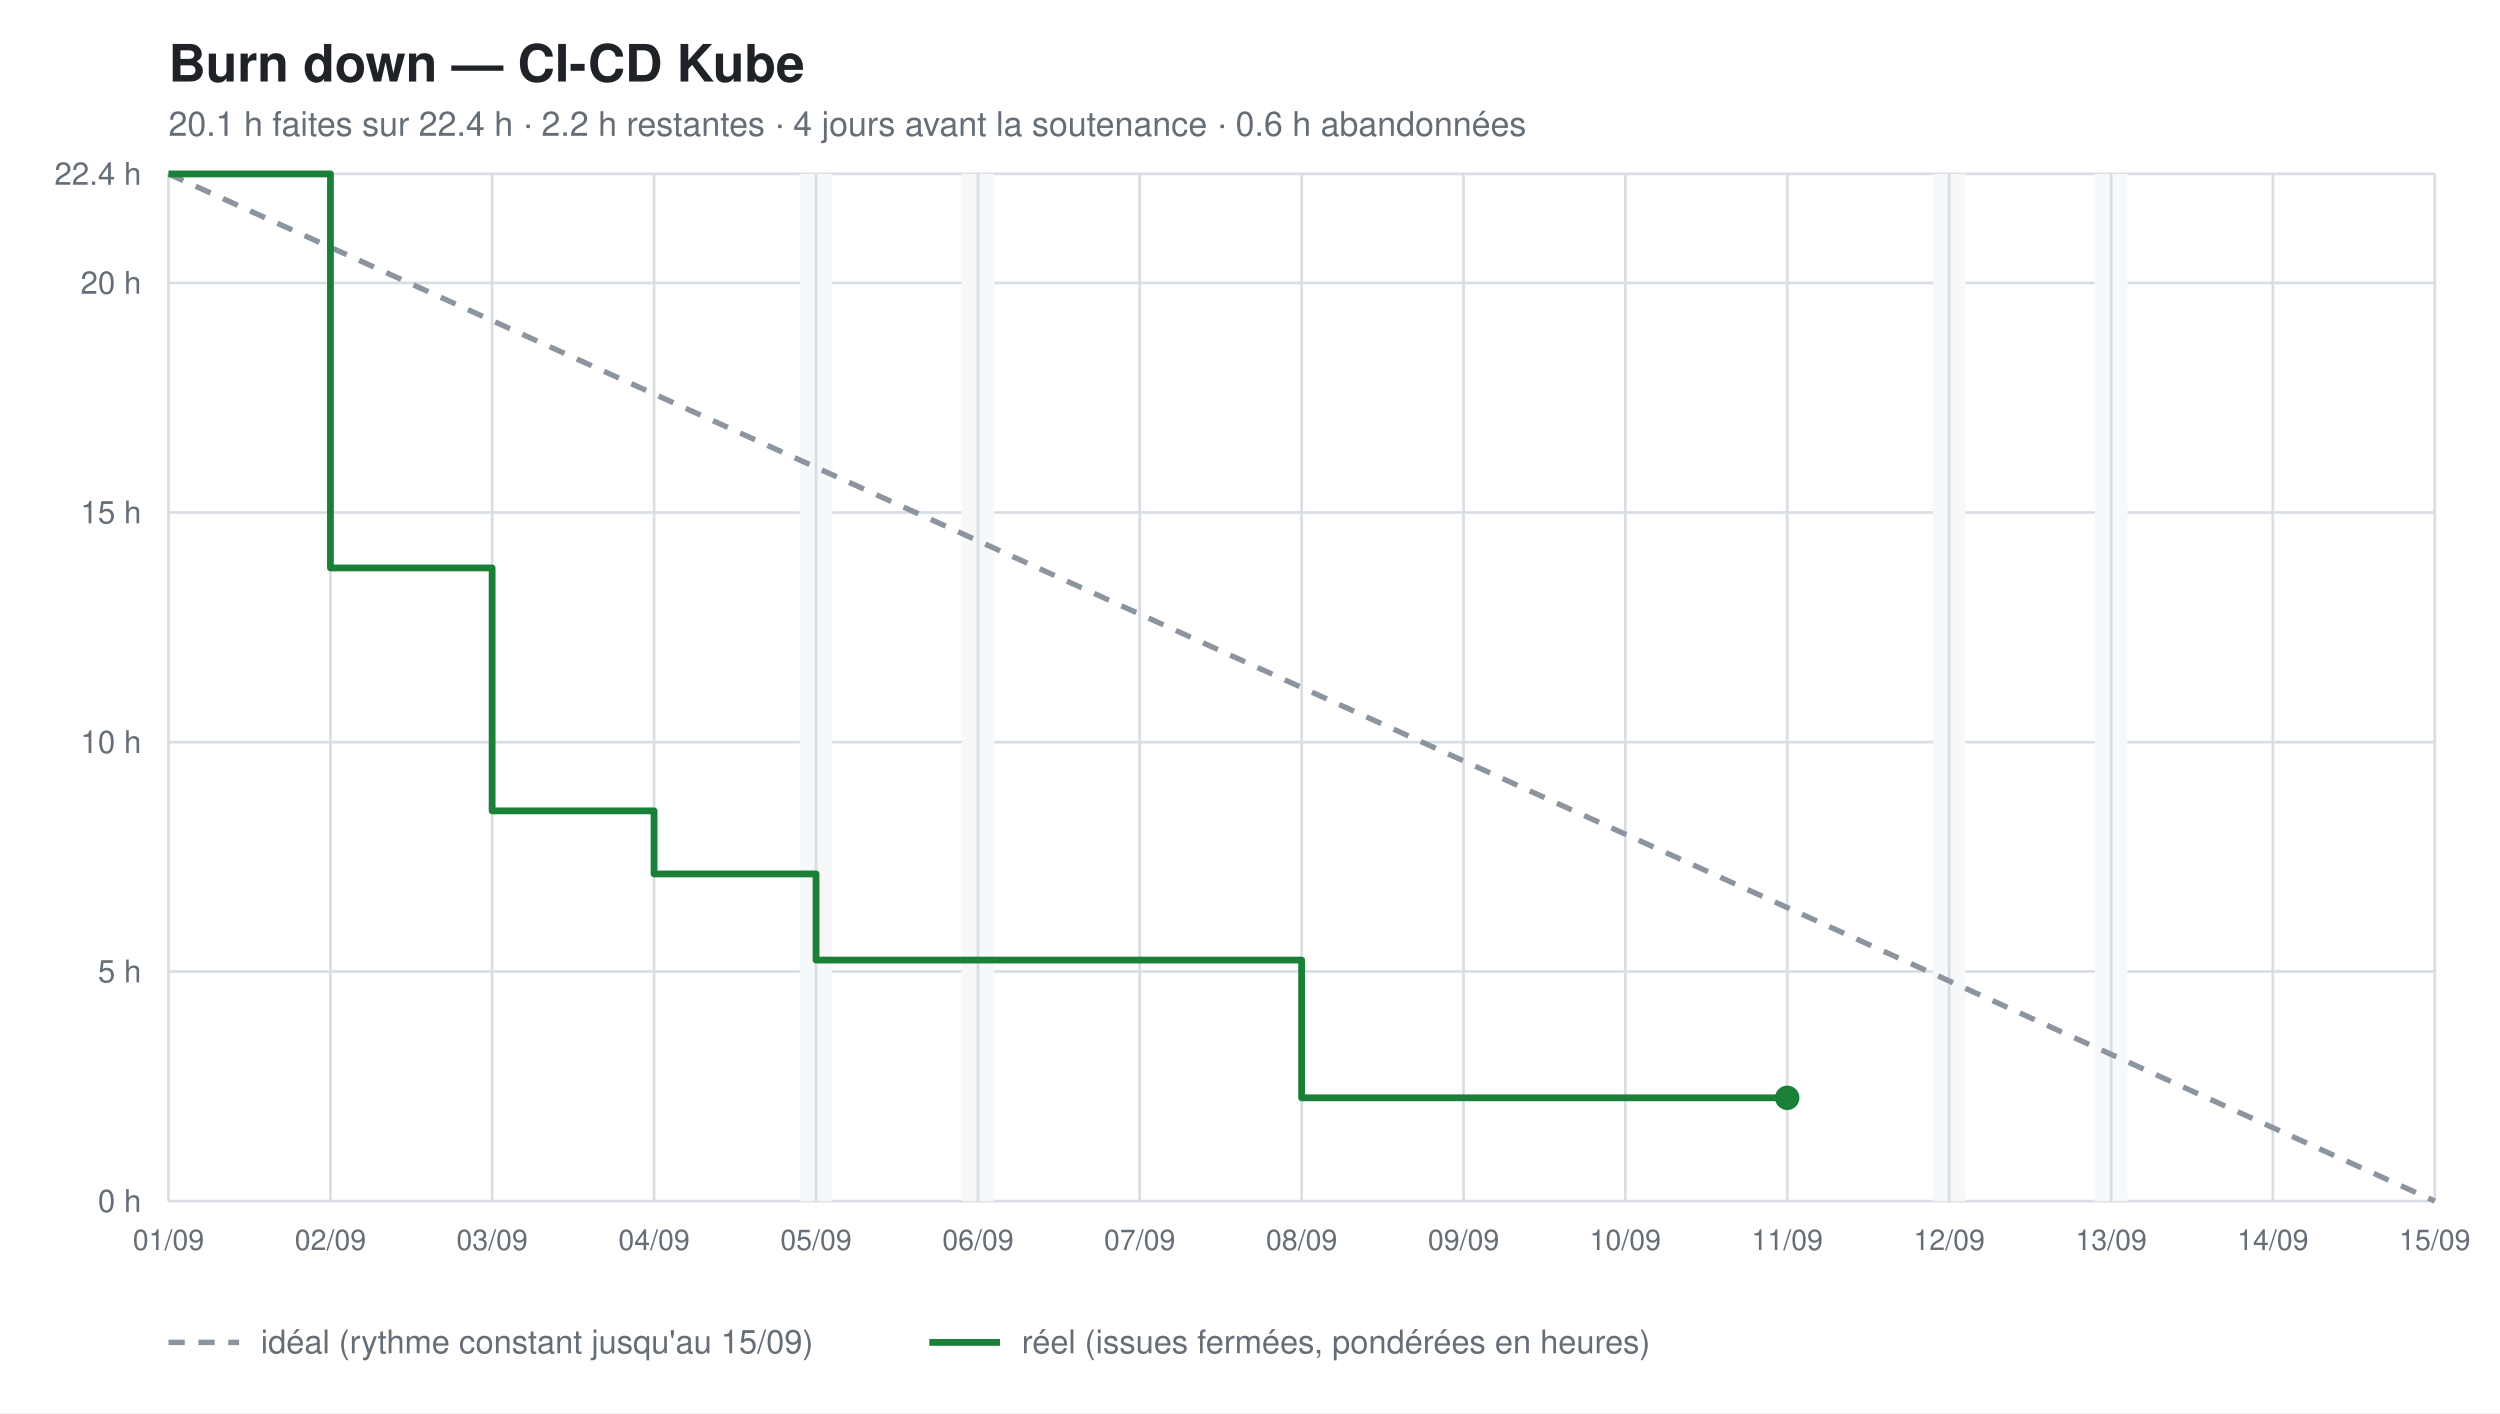
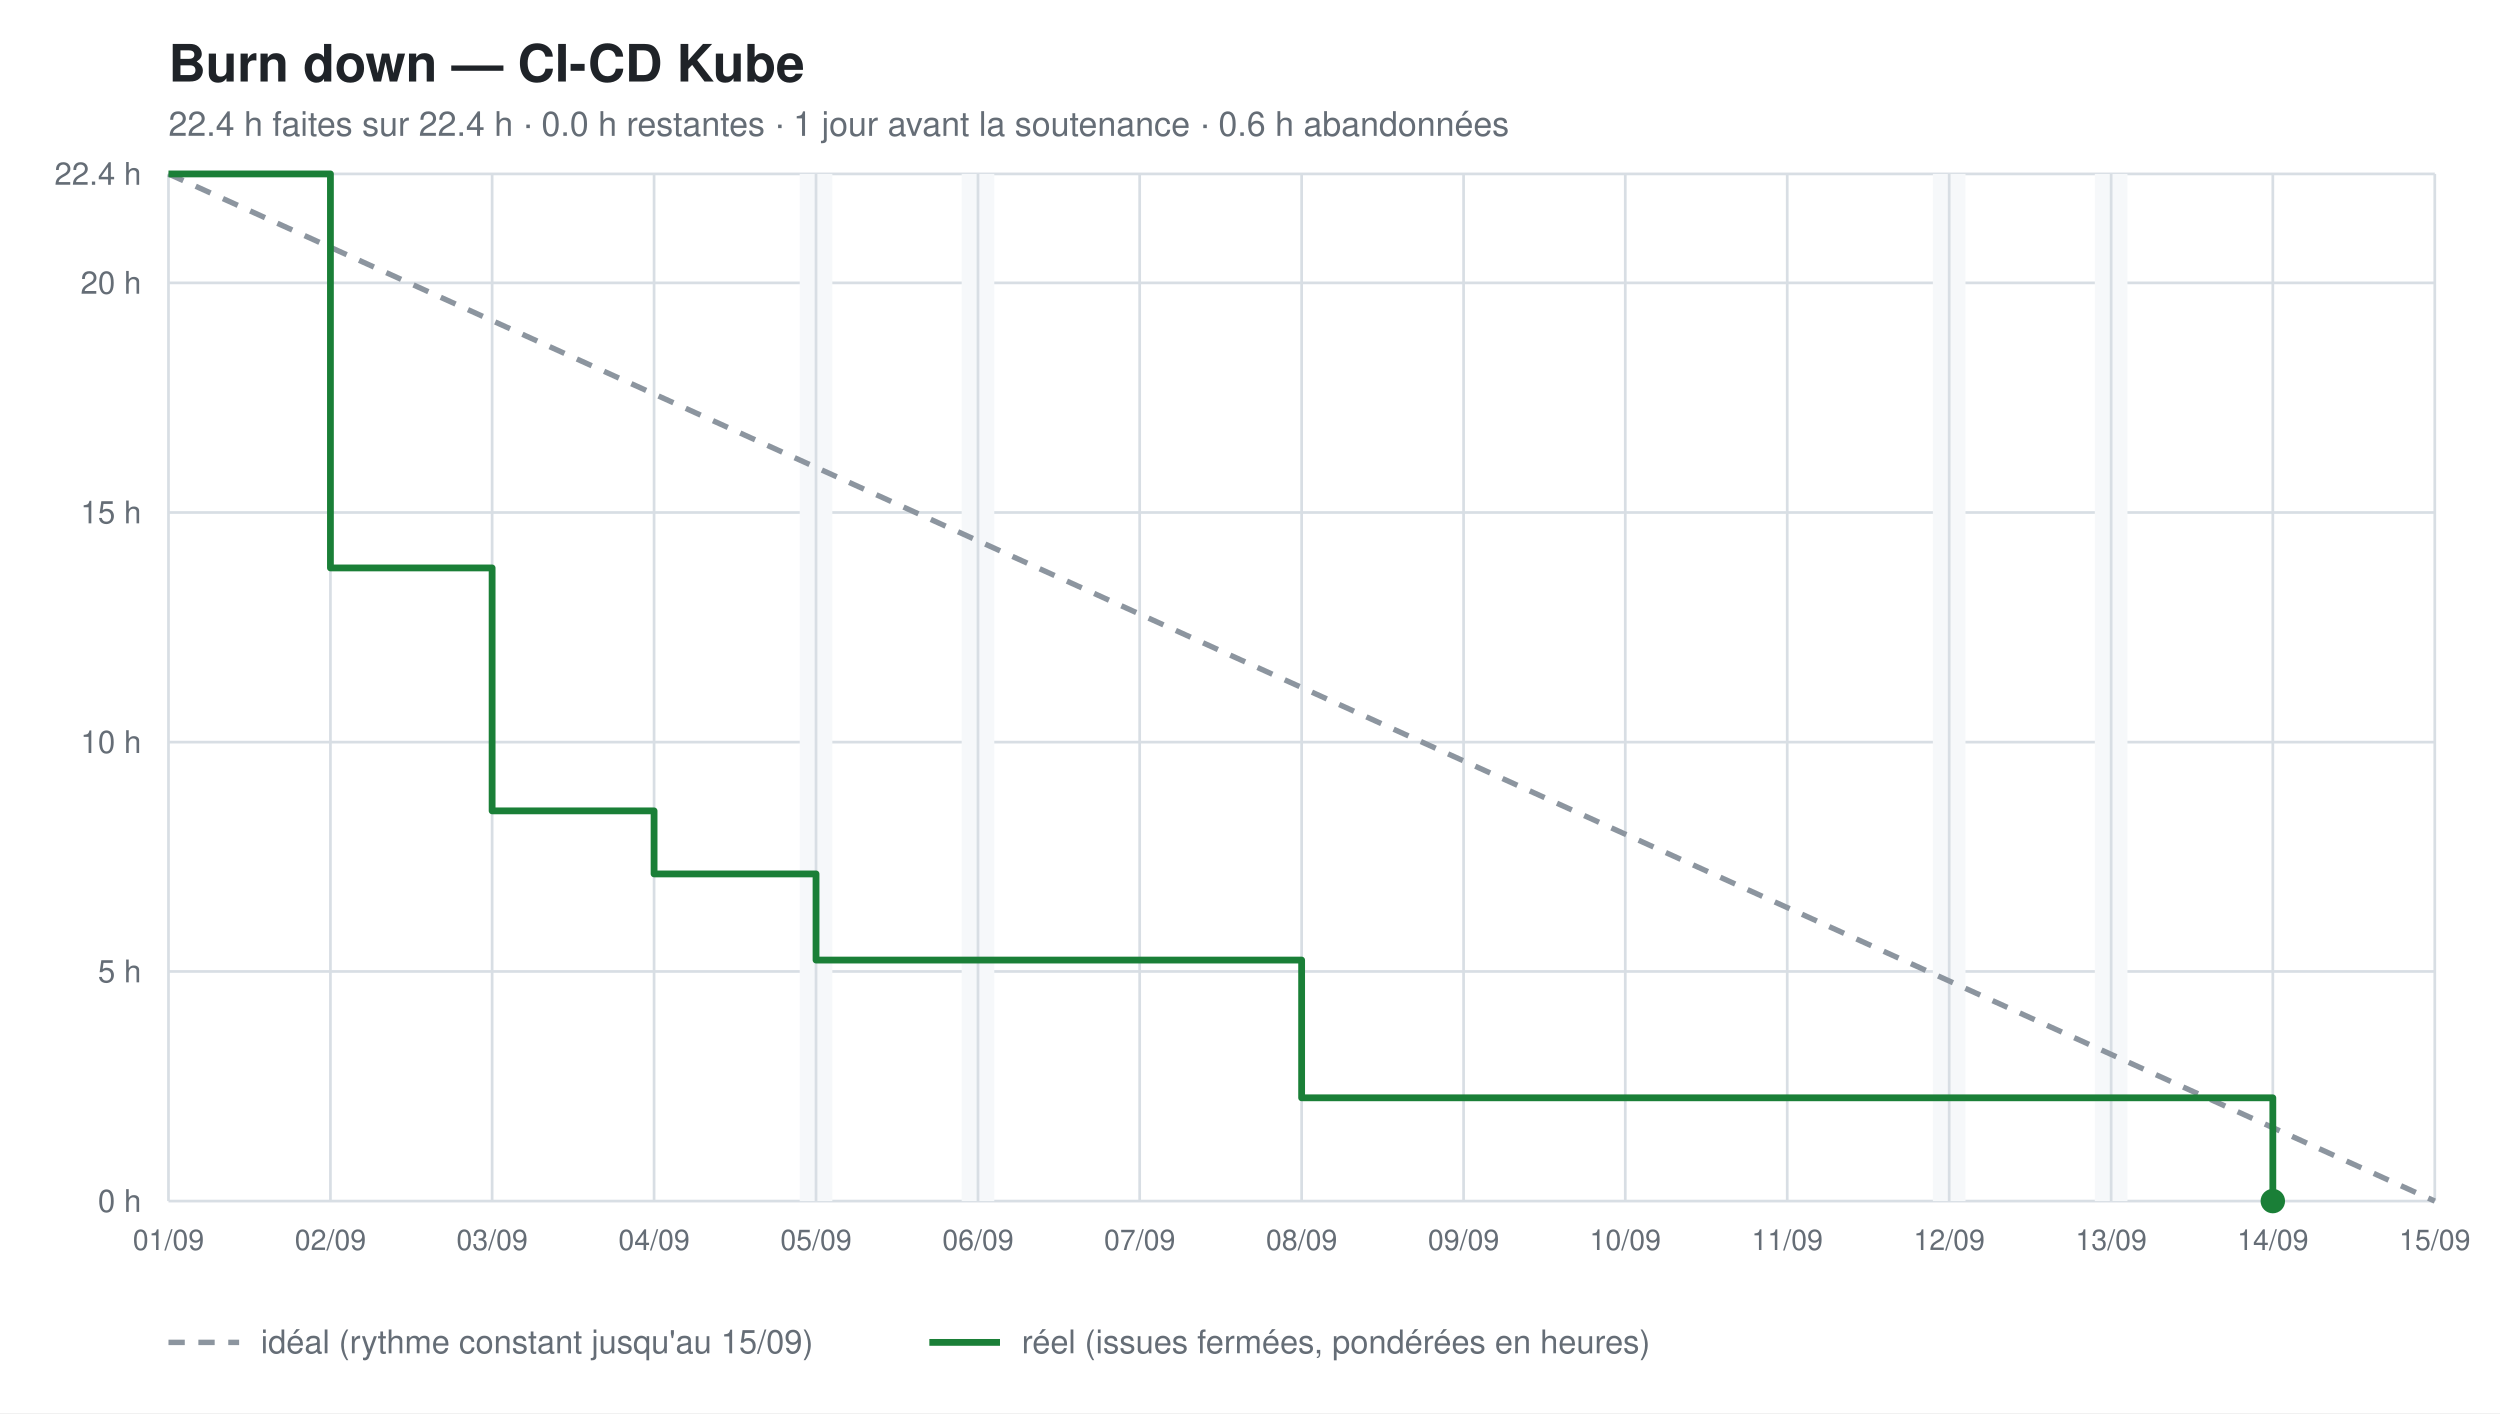
<svg xmlns="http://www.w3.org/2000/svg" width="920" height="520" viewBox="0 0 920 520" font-family="Segoe UI, Helvetica, Arial, sans-serif">
  <rect width="920" height="520" fill="#ffffff" />
  <text x="62" y="30" font-size="19" font-weight="600" fill="#1f2328">Burn down — CI-CD Kube</text>
-   <text x="62" y="50" font-size="12.5" fill="#656d76">20.1 h faites sur 22.4 h · 2.2 h restantes · 4 jours avant la soutenance · 0.6 h abandonnées</text>
+   <text x="62" y="50" font-size="12.5" fill="#656d76">22.4 h faites sur 22.4 h · 0.0 h restantes · 1 jour avant la soutenance · 0.6 h abandonnées</text>
  <line x1="62" y1="442.0" x2="896" y2="442.0" stroke="#d8dee4" stroke-width="1" />
  <text x="52" y="446.0" font-size="11.5" fill="#656d76" text-anchor="end">0 h</text>
  <line x1="62" y1="357.5" x2="896" y2="357.5" stroke="#d8dee4" stroke-width="1" />
  <text x="52" y="361.5" font-size="11.5" fill="#656d76" text-anchor="end">5 h</text>
  <line x1="62" y1="273.1" x2="896" y2="273.1" stroke="#d8dee4" stroke-width="1" />
  <text x="52" y="277.1" font-size="11.5" fill="#656d76" text-anchor="end">10 h</text>
  <line x1="62" y1="188.6" x2="896" y2="188.6" stroke="#d8dee4" stroke-width="1" />
  <text x="52" y="192.6" font-size="11.5" fill="#656d76" text-anchor="end">15 h</text>
  <line x1="62" y1="104.1" x2="896" y2="104.1" stroke="#d8dee4" stroke-width="1" />
  <text x="52" y="108.1" font-size="11.5" fill="#656d76" text-anchor="end">20 h</text>
  <line x1="62" y1="64.0" x2="896" y2="64.0" stroke="#d8dee4" stroke-width="1" />
  <text x="52" y="68.0" font-size="11.5" fill="#656d76" text-anchor="end">22.4 h</text>
  <line x1="62.0" y1="64" x2="62.0" y2="442" stroke="#d8dee4" stroke-width="1" />
  <text x="62.0" y="460" font-size="10.5" fill="#656d76" text-anchor="middle">01/09</text>
  <line x1="121.6" y1="64" x2="121.6" y2="442" stroke="#d8dee4" stroke-width="1" />
  <text x="121.6" y="460" font-size="10.5" fill="#656d76" text-anchor="middle">02/09</text>
  <line x1="181.1" y1="64" x2="181.1" y2="442" stroke="#d8dee4" stroke-width="1" />
  <text x="181.1" y="460" font-size="10.5" fill="#656d76" text-anchor="middle">03/09</text>
  <line x1="240.7" y1="64" x2="240.7" y2="442" stroke="#d8dee4" stroke-width="1" />
  <text x="240.7" y="460" font-size="10.5" fill="#656d76" text-anchor="middle">04/09</text>
  <rect x="294.3" y="64" width="12" height="378" fill="#f6f8fa" />
  <line x1="300.3" y1="64" x2="300.3" y2="442" stroke="#d8dee4" stroke-width="1" />
  <text x="300.3" y="460" font-size="10.5" fill="#656d76" text-anchor="middle">05/09</text>
  <rect x="353.9" y="64" width="12" height="378" fill="#f6f8fa" />
  <line x1="359.9" y1="64" x2="359.9" y2="442" stroke="#d8dee4" stroke-width="1" />
  <text x="359.9" y="460" font-size="10.5" fill="#656d76" text-anchor="middle">06/09</text>
  <line x1="419.4" y1="64" x2="419.4" y2="442" stroke="#d8dee4" stroke-width="1" />
  <text x="419.4" y="460" font-size="10.5" fill="#656d76" text-anchor="middle">07/09</text>
  <line x1="479.0" y1="64" x2="479.0" y2="442" stroke="#d8dee4" stroke-width="1" />
  <text x="479.0" y="460" font-size="10.5" fill="#656d76" text-anchor="middle">08/09</text>
  <line x1="538.6" y1="64" x2="538.6" y2="442" stroke="#d8dee4" stroke-width="1" />
  <text x="538.6" y="460" font-size="10.5" fill="#656d76" text-anchor="middle">09/09</text>
  <line x1="598.1" y1="64" x2="598.1" y2="442" stroke="#d8dee4" stroke-width="1" />
  <text x="598.1" y="460" font-size="10.5" fill="#656d76" text-anchor="middle">10/09</text>
  <line x1="657.7" y1="64" x2="657.7" y2="442" stroke="#d8dee4" stroke-width="1" />
  <text x="657.7" y="460" font-size="10.5" fill="#656d76" text-anchor="middle">11/09</text>
  <rect x="711.3" y="64" width="12" height="378" fill="#f6f8fa" />
  <line x1="717.3" y1="64" x2="717.3" y2="442" stroke="#d8dee4" stroke-width="1" />
  <text x="717.3" y="460" font-size="10.5" fill="#656d76" text-anchor="middle">12/09</text>
  <rect x="770.9" y="64" width="12" height="378" fill="#f6f8fa" />
  <line x1="776.9" y1="64" x2="776.9" y2="442" stroke="#d8dee4" stroke-width="1" />
  <text x="776.9" y="460" font-size="10.5" fill="#656d76" text-anchor="middle">13/09</text>
  <line x1="836.4" y1="64" x2="836.4" y2="442" stroke="#d8dee4" stroke-width="1" />
  <text x="836.4" y="460" font-size="10.5" fill="#656d76" text-anchor="middle">14/09</text>
  <line x1="896.0" y1="64" x2="896.0" y2="442" stroke="#d8dee4" stroke-width="1" />
  <text x="896.0" y="460" font-size="10.5" fill="#656d76" text-anchor="middle">15/09</text>
  <line x1="62.0" y1="64.0" x2="896.0" y2="442.0" stroke="#8c959f" stroke-width="2" stroke-dasharray="6 5" />
-   <polyline points="62.0,64.0 121.6,64.0 121.6,209.0 181.1,209.0 181.1,298.4 240.7,298.4 240.7,321.6 300.3,321.6 300.3,353.3 359.9,353.3 359.9,353.3 419.4,353.3 419.4,353.3 479.0,353.3 479.0,404.0 538.6,404.0 538.6,404.0 598.1,404.0 598.1,404.0 657.7,404.0 657.7,404.0 657.7,404.0 657.7,404.0" fill="none" stroke="#1a7f37" stroke-width="2.5" stroke-linejoin="round" />
-   <circle cx="657.7" cy="404.0" r="4.5" fill="#1a7f37" />
+   <polyline points="62.0,64.0 121.6,64.0 121.6,209.0 181.1,209.0 181.1,298.4 240.7,298.4 240.7,321.6 300.3,321.6 300.3,353.3 359.9,353.3 359.9,353.3 419.4,353.3 419.4,353.3 479.0,353.3 479.0,404.0 538.6,404.0 538.6,404.0 598.1,404.0 598.1,404.0 657.7,404.0 657.7,404.0 717.3,404.0 717.3,404.0 776.9,404.0 776.9,404.0 836.4,404.0 836.4,404.0 836.4,404.0 836.4,442.0" fill="none" stroke="#1a7f37" stroke-width="2.5" stroke-linejoin="round" />
+   <circle cx="836.4" cy="442.0" r="4.5" fill="#1a7f37" />
  <line x1="62" y1="494" x2="88" y2="494" stroke="#8c959f" stroke-width="2" stroke-dasharray="6 5" />
  <text x="96" y="498" font-size="12" fill="#656d76">idéal (rythme constant jusqu'au 15/09)</text>
  <line x1="342" y1="494" x2="368" y2="494" stroke="#1a7f37" stroke-width="2.5" />
  <text x="376" y="498" font-size="12" fill="#656d76">réel (issues fermées, pondérées en heures)</text>
</svg>
